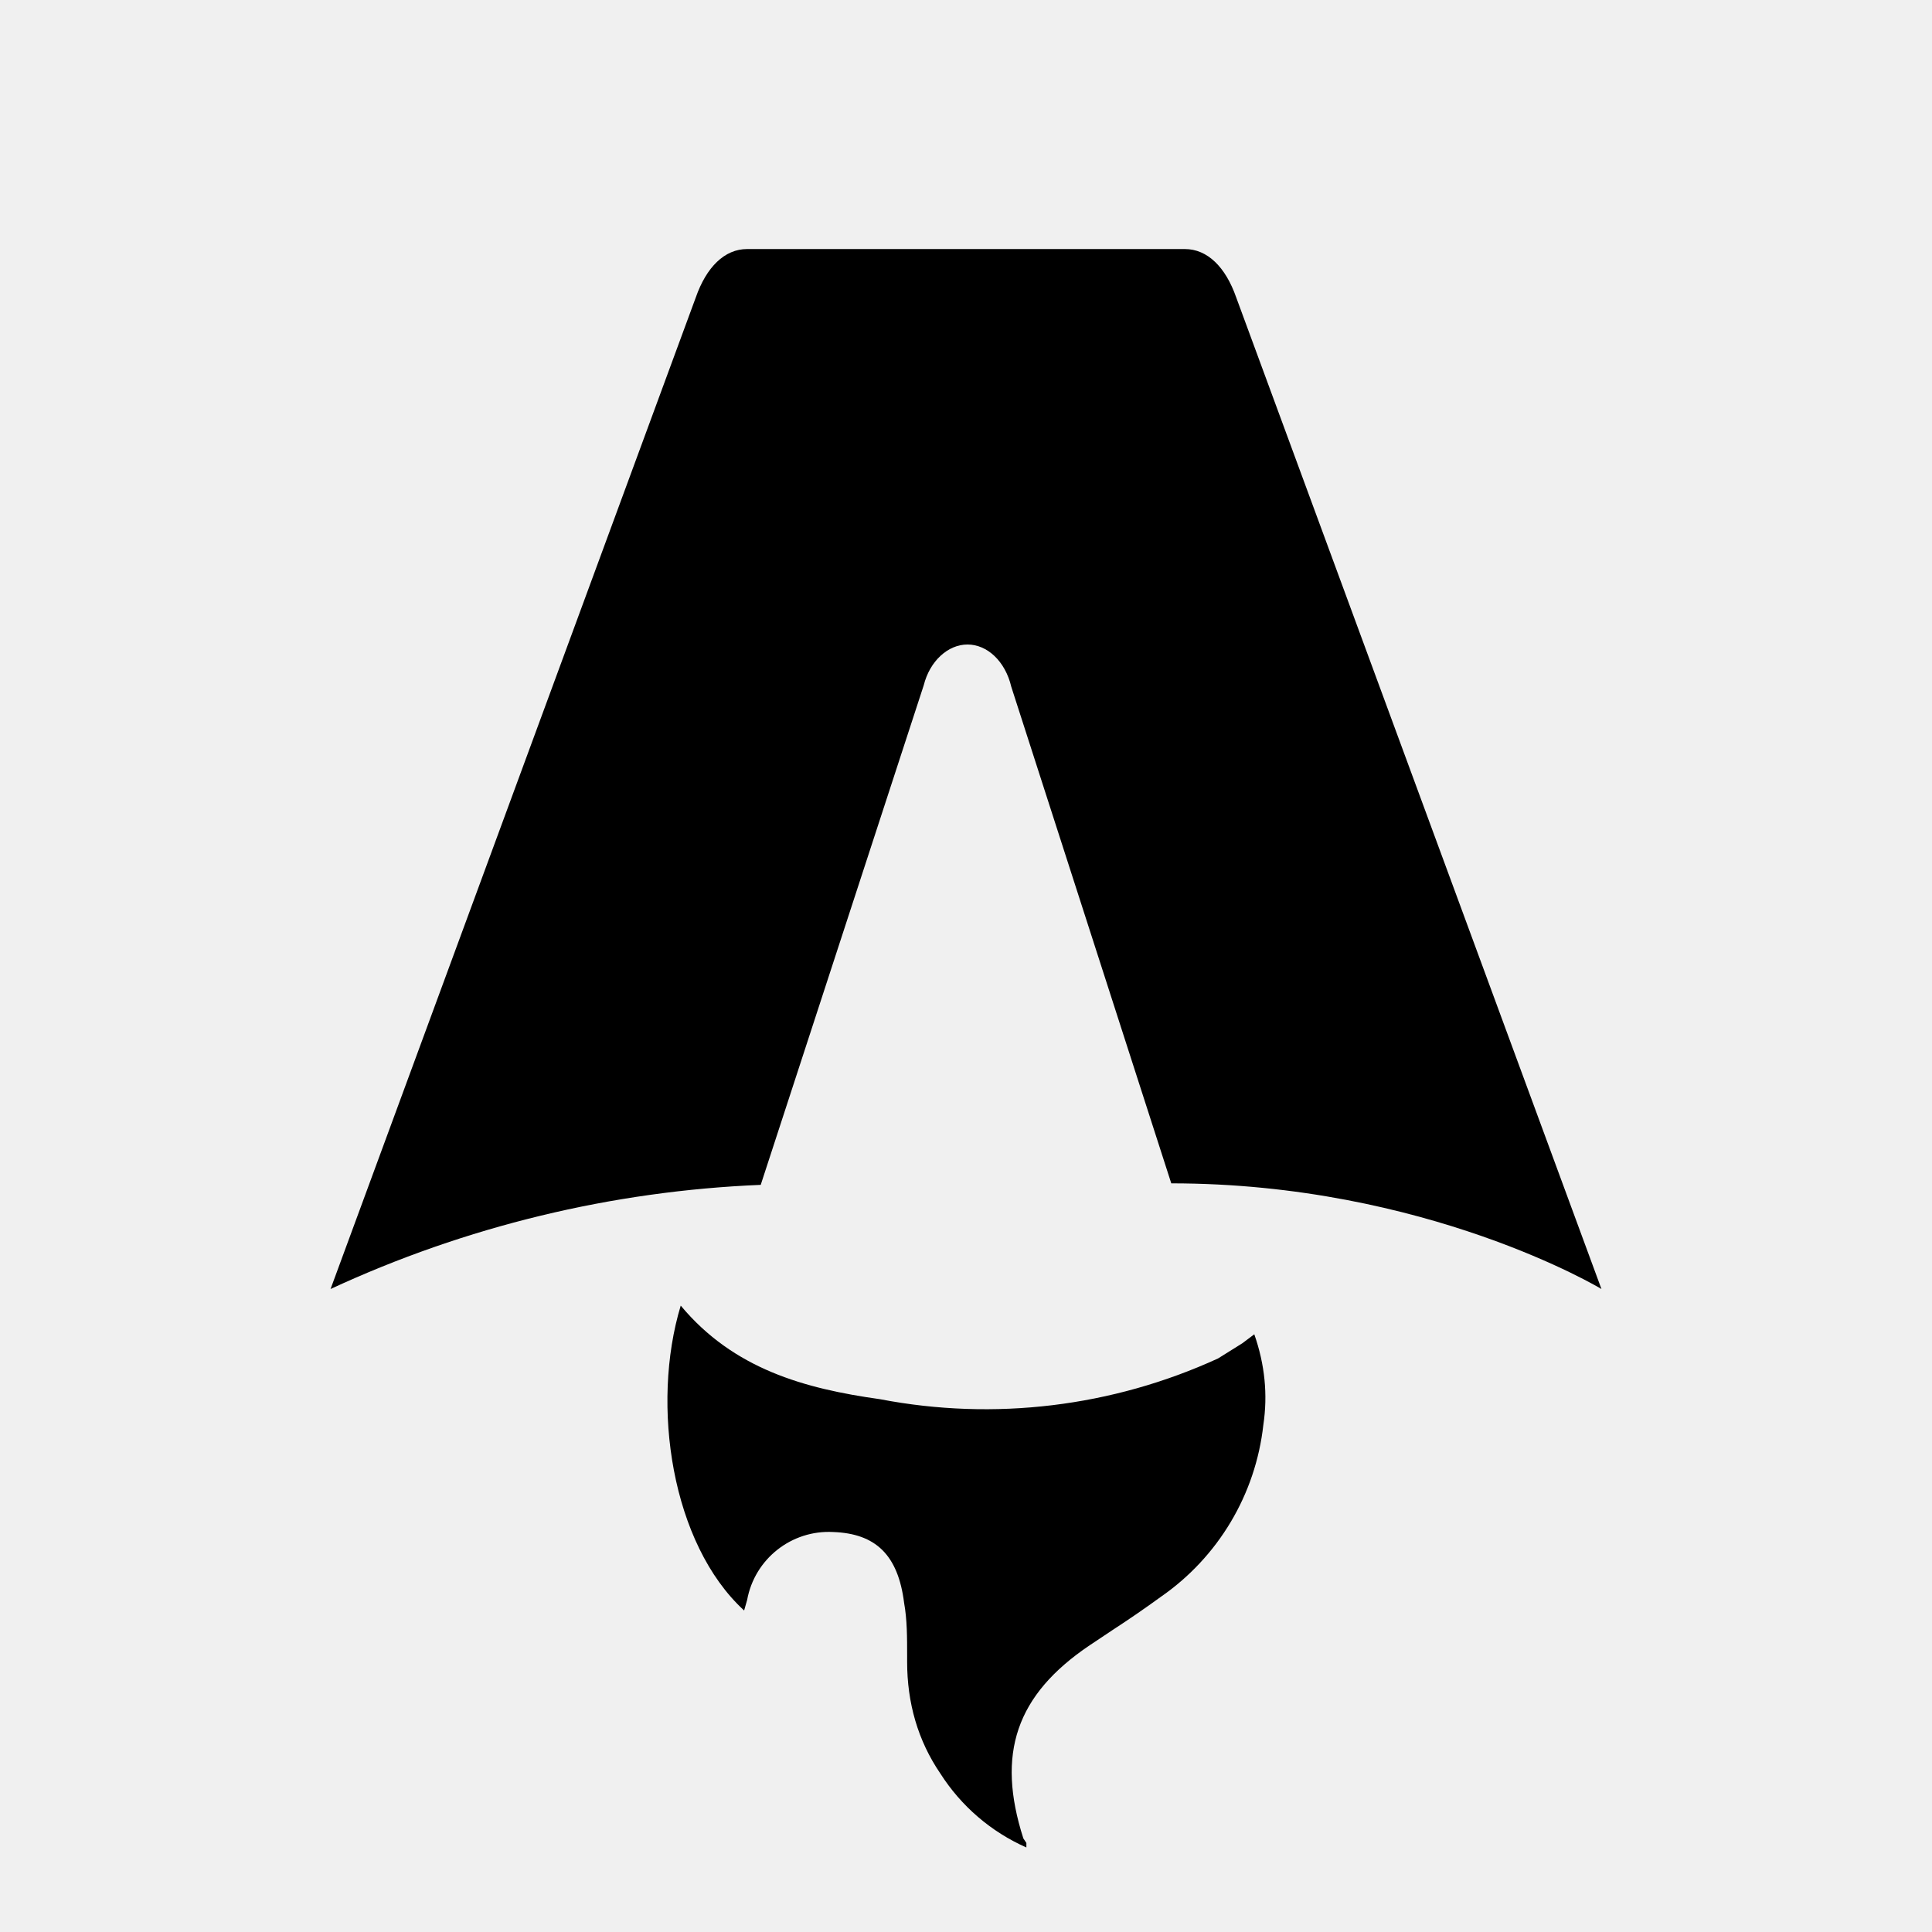
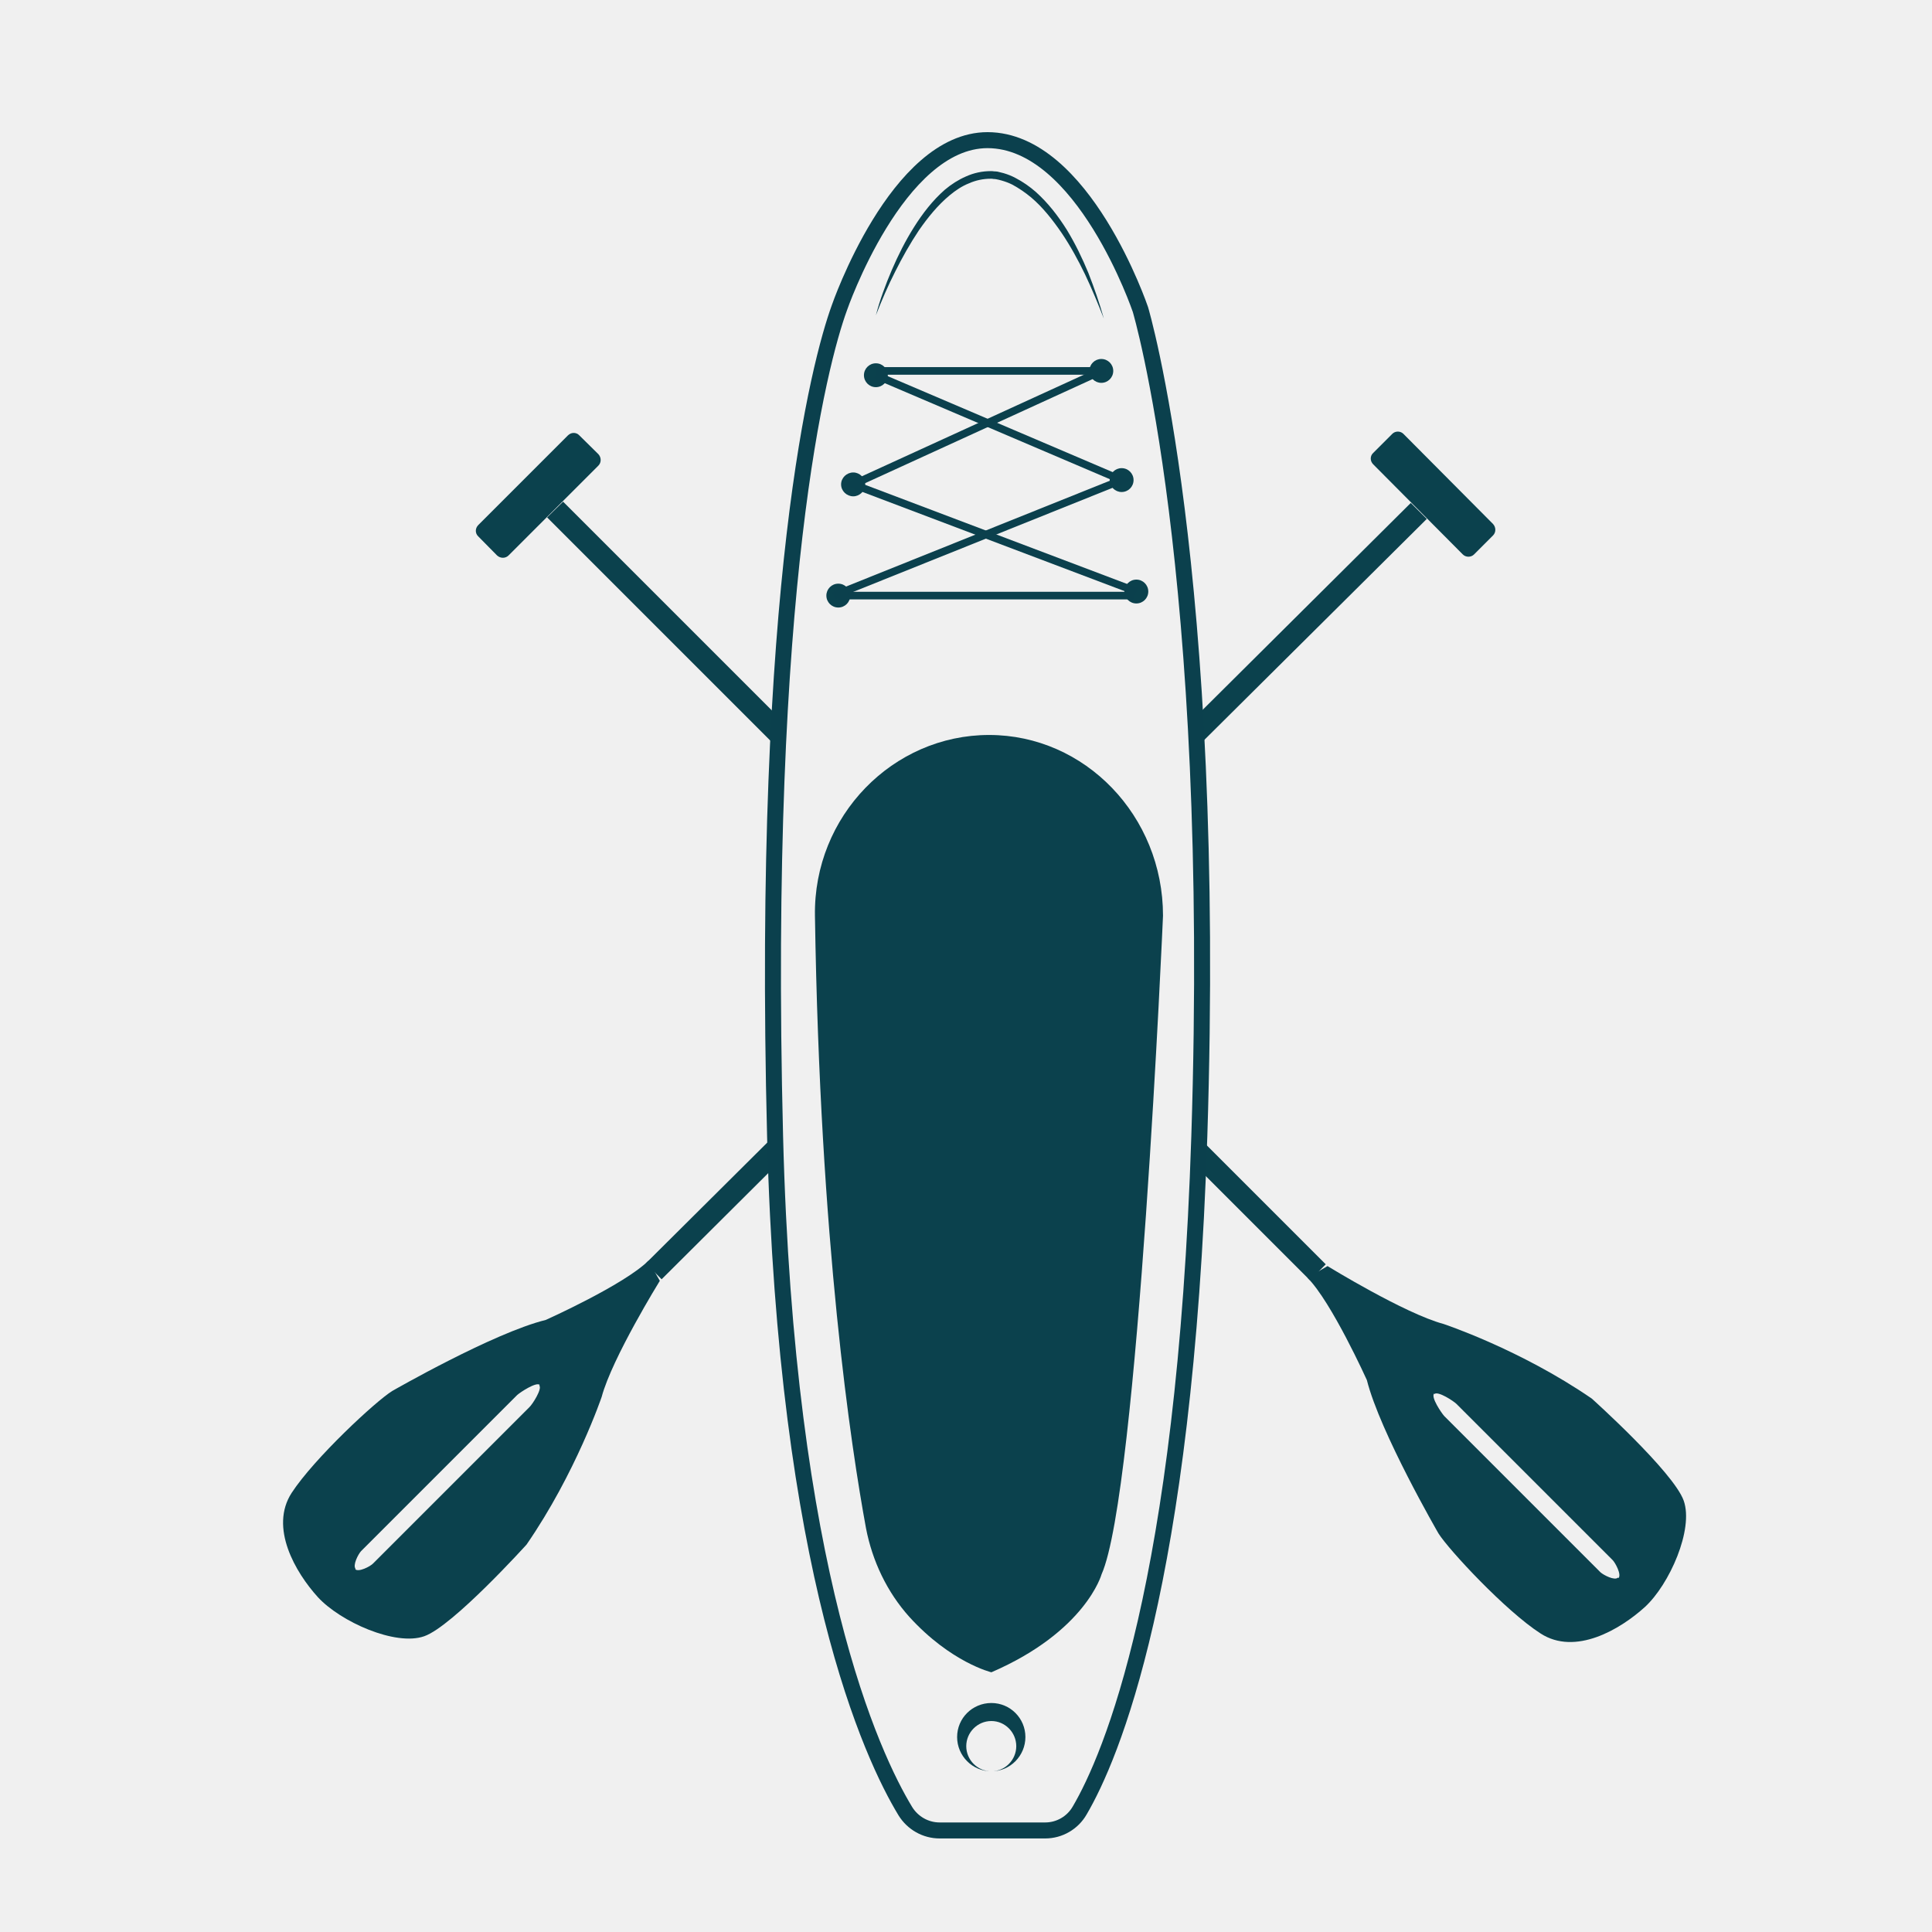
- <svg xmlns="http://www.w3.org/2000/svg" fill="none" viewBox="0 0 128 128">
-   <path d="M50.4 78.5a75.1 75.1 0 0 0-28.5 6.9l24.2-65.7c.7-2 1.9-3.2 3.4-3.2h29c1.5 0 2.7 1.2 3.4 3.2l24.2 65.7s-11.6-7-28.5-7L67 45.5c-.4-1.7-1.6-2.8-2.9-2.8-1.3 0-2.5 1.1-2.9 2.7L50.4 78.5Zm-1.1 28.2Zm-4.2-20.2c-2 6.6-.6 15.8 4.2 20.2a17.5 17.5 0 0 1 .2-.7 5.5 5.5 0 0 1 5.7-4.5c2.8.1 4.3 1.5 4.7 4.7.2 1.1.2 2.3.2 3.5v.4c0 2.7.7 5.2 2.2 7.4a13 13 0 0 0 5.7 4.9v-.3l-.2-.3c-1.8-5.6-.5-9.5 4.4-12.8l1.5-1a73 73 0 0 0 3.2-2.2 16 16 0 0 0 6.8-11.4c.3-2 .1-4-.6-6l-.8.6-1.6 1a37 37 0 0 1-22.4 2.7c-5-.7-9.7-2-13.2-6.2Z" />
+ <svg xmlns="http://www.w3.org/2000/svg" version="1.2" viewBox="0 0 761 761" width="761" height="761">
  <style>
-         path { fill: #000; }
-         @media (prefers-color-scheme: dark) {
-             path { fill: #FFF; }
-         }
-     </style>
+ 		tspan { white-space:pre } 
+ 		.s0 { fill: #ffffff } 
+ 		.s1 { fill: #28c2df } 
+ 		.s2 { fill: #0b414d } 
+ 		.t3 { font-size: 116px;fill: #44cce4;font-weight: 900;font-family: "THICCCBOI-ThicccAF", "THICCCBOI" } 
+ 		.t4 { font-size: 54px;fill: #43cce4;font-weight: 500;font-family: "THICCCBOI-Medium", "THICCCBOI" } 
+ 		.s5 { fill: none;stroke: #2ac2df;stroke-miterlimit:10;stroke-width: 3 } 
+ 		.s6 { fill: none;stroke: #2ac2df;stroke-miterlimit:10;stroke-width: 6.3 } 
+ 		.s7 { fill: #60c7cb;stroke: #2ac2df;stroke-miterlimit:10 } 
+ 		.s8 { fill: none;stroke: #2ac2df;stroke-miterlimit:10;stroke-width: 1.6 } 
+ 		.s9 { fill: #2ac2df } 
+ 		.s10 { fill: #26c1df;stroke: #2ac2df;stroke-miterlimit:10;stroke-width: 3 } 
+ 		.s11 { fill: none;stroke: #03000e;stroke-miterlimit:10 } 
+ 		.s12 { fill: none;stroke: #0b404d;stroke-miterlimit:10;stroke-width: 6.3 } 
+ 		.s13 { fill: none;stroke: #0b404d;stroke-miterlimit:10;stroke-width: 3 } 
+ 		.s14 { fill: #0b404d } 
+ 		.t15 { font-size: 116px;fill: #11404d;font-weight: 900;font-family: "THICCCBOI-ThicccAF", "THICCCBOI" } 
+ 		.t16 { font-size: 54px;fill: #11404d;font-weight: 500;font-family: "THICCCBOI-Medium", "THICCCBOI" } 
+ 	</style>
+   <g id="_Artboards_">
+     <path id="Mesa de trabajo 3" class="s0" d="m-319-334.3h1419v-1436.1h-1419z" />
+     <path id="Mesa de trabajo 4" class="s0" d="m1120-334.3h1419v-1436.1h-1419z" />
+     <path id="Mesa de trabajo 6" class="s0" d="m1118 1136h1419v-1436h-1419z" />
+   </g>
+   <g id="Capa 1">
+     <g id="&lt;Group&gt;">
+       <path id="&lt;Path&gt;" class="s1" d="m2528.5 1126.6h-1402.1v-1417.2h1402.1z" />
+     </g>
+     <path id="&lt;Path&gt;" class="s2" d="m1100.2-340.4h-1423.6v-1423.6h1423.6z" />
+     <text id="SUPLOVERS.CO " style="transform: matrix(1,0,0,1,-34.963,-711.83)">
+       <tspan x="0" y="0" class="t3">SUPLOVERS.CO
+ </tspan>
+     </text>
+     <text id="PADDLEBOARD COMMUNITY " style="transform: matrix(1,0,0,1,-31.316,-642.826)">
+       <tspan x="0" y="0" class="t4" dx="0 6 6 6 6 6 6 6 6 6 6 6 6 6 6 6 6 6 6 6 6 6">PADDLEBOARD COMMUNITY
+ </tspan>
+     </text>
+     <g id="&lt;Group&gt;">
+       <path id="&lt;Path&gt;" class="s1" d="m251.5-1056.6l6.2 6.2 45.2-44.9q0.2-6.3 0.3-12.7z" />
+       <path id="&lt;Path&gt;" class="s5" d="m251.5-1056.6l6.2 6.2 45.2-44.9q0.2-6.3 0.3-12.7z" />
+     </g>
+     <g id="&lt;Group&gt;">
+       <path id="&lt;Path&gt;" class="s1" d="m552.9-1356.1l-84.5 83.9c0.2 4 0.4 7.9 0.6 11.9l90.1-89.6z" />
+       <path id="&lt;Path&gt;" class="s5" d="m552.9-1356.1l-84.5 83.9c0.2 4 0.4 7.9 0.6 11.9l90.1-89.6z" />
+     </g>
+     <g id="&lt;Group&gt;">
+       <path id="&lt;Path&gt;" class="s1" d="m550-1383.3l35.2 35.5c1.2 1.3 1.2 3.3 0 4.5l-7.5 7.4c-1.2 1.3-3.2 1.3-4.5 0l-35.2-35.5c-1.3-1.2-1.3-3.2 0-4.4l7.5-7.5c1.2-1.2 3.2-1.2 4.5 0z" />
+     </g>
+     <g id="&lt;Group&gt;">
+       <path id="&lt;Path&gt;" class="s1" d="m218.9-1356.6l-6.3 6.2 90.6 90.6c0.3-3.9 0.5-7.9 0.7-11.8z" />
+       <path id="&lt;Path&gt;" class="s5" d="m218.9-1356.6l-6.3 6.2 90.6 90.6c0.3-3.9 0.5-7.9 0.7-11.8z" />
+     </g>
+     <g id="&lt;Group&gt;">
+       <path id="&lt;Path&gt;" class="s1" d="m519.3-1056.2l-50.1-50.1c-0.2 4.2-0.2 8.4 0.1 12.6l43.8 43.8z" />
+       <path id="&lt;Path&gt;" class="s5" d="m519.3-1056.2l-50.1-50.1c-0.2 4.2-0.2 8.4 0.1 12.6l43.8 43.8z" />
+     </g>
+     <g id="&lt;Group&gt;">
+       <path id="&lt;Path&gt;" class="s1" d="m185.5-1347.4l35.4-35.4c1.2-1.2 3.2-1.2 4.4 0l7.5 7.5c1.2 1.2 1.2 3.3 0 4.5l-35.4 35.4c-1.2 1.2-3.2 1.2-4.4 0l-7.5-7.5c-1.3-1.2-1.3-3.3 0-4.5z" />
+     </g>
+     <path id="&lt;Path&gt;" class="s6" d="m386.1-1499c-35.7-0.1-58.4 66.1-58.4 66.1-7.8 21.5-30.8 108.4-25.3 326.3 4.4 172.3 38.3 244.2 51.3 265.8 2.9 4.7 8 7.5 13.5 7.5h41.6c5.6 0 10.8-2.9 13.6-7.8 12.2-20.8 41.4-88.7 47.1-265.5 7.2-224.4-23.2-325.7-23.2-325.7 0 0-22.5-66.6-60.2-66.7z" />
+     <g id="&lt;Group&gt;">
+       <path id="&lt;Path&gt;" class="s1" d="m387.6-883.4c-7.4 0-13.5 6-13.5 13.4 0 7.4 6.1 13.4 13.5 13.4-5.5 0-9.9-4.4-9.9-9.8 0-5.5 4.4-9.9 9.9-9.9 5.4 0 9.8 4.4 9.8 9.9 0 5.4-4.4 9.8-9.8 9.8 7.4 0 13.4-6 13.4-13.4 0-7.4-6-13.4-13.4-13.4z" />
+     </g>
+     <g id="&lt;Group&gt;">
+       <path id="&lt;Path&gt;" class="s1" d="m318.1-1193.5c-0.6-39.3 30.7-71.2 68.6-71.2 37.8 0 68.5 31.9 68.5 71.2 0 0-9.8 227.2-24.2 259.4 0 0-6.2 22.5-43.4 38.6 0 0-15.9-3.8-32.2-21.8-8.9-9.8-14.7-22-17.1-35-5.9-31.6-18.1-111.8-20.2-241.2z" />
+     </g>
+     <path id="&lt;Path&gt;" class="s7" d="m332-1319.6c0 2.6-2.1 4.7-4.7 4.7-2.6 0-4.7-2.1-4.7-4.7 0-2.6 2.1-4.7 4.7-4.7 2.6 0 4.7 2.1 4.7 4.7z" />
+     <path id="&lt;Path&gt;" class="s7" d="m449.5-1321.3c0 2.6-2.2 4.8-4.8 4.8-2.6 0-4.7-2.2-4.7-4.8 0-2.5 2.1-4.7 4.7-4.7 2.6 0 4.8 2.2 4.8 4.7z" />
+     <path id="&lt;Path&gt;" class="s7" d="m337.9-1363.4c0 2.6-2.1 4.7-4.7 4.7-2.6 0-4.7-2.1-4.7-4.7 0-2.6 2.1-4.7 4.7-4.7 2.6 0 4.7 2.1 4.7 4.7z" />
+     <path id="&lt;Path&gt;" class="s7" d="m443.6-1365.1c0 2.6-2.1 4.7-4.7 4.7-2.6 0-4.7-2.1-4.7-4.7 0-2.6 2.1-4.7 4.7-4.7 2.6 0 4.7 2.1 4.7 4.7z" />
+     <path id="&lt;Path&gt;" class="s7" d="m346.8-1406.5c0 2.6-2.1 4.7-4.7 4.7-2.6 0-4.7-2.1-4.7-4.7 0-2.6 2.1-4.7 4.7-4.7 2.6 0 4.7 2.1 4.7 4.7z" />
+     <path id="&lt;Path&gt;" class="s7" d="m435.6-1408.1c0 2.6-2.1 4.7-4.7 4.7-2.6 0-4.7-2.1-4.7-4.7 0-2.6 2.1-4.7 4.7-4.7 2.6 0 4.7 2.1 4.7 4.7z" />
+     <path id="&lt;Path&gt;" class="s8" d="m443.6-1319.6h-116.3" />
+     <path id="&lt;Path&gt;" class="s8" d="m430.9-1408.1l-97.7 44.7 111.5 42.1" />
+     <path id="&lt;Path&gt;" class="s8" d="m325.5-1319.6l113.4-45.5-96.8-41.4" />
+     <path id="&lt;Path&gt;" class="s8" d="m432.7-1408.1h-90.6" />
+     <g id="&lt;Group&gt;">
+       <path id="&lt;Path&gt;" class="s9" d="m342.1-1430q1.3-4.6 2.9-9 1.7-4.5 3.5-8.8c2.6-5.8 5.4-11.4 8.8-16.8 3.4-5.4 7.4-10.4 12.3-14.7 2.4-2 5.1-3.9 8.2-5.2 3-1.3 6.3-2 9.6-2h-0.1c1 0 1.8 0.1 2.6 0.2q1.3 0.3 2.5 0.6c1.6 0.5 3.1 1.1 4.5 1.8 2.9 1.6 5.6 3.4 8 5.6 4.8 4.3 8.8 9.4 12.1 14.8 3.4 5.4 6.2 11.1 8.7 16.9 2.4 5.8 4.5 11.8 6.2 17.8-2.2-5.8-4.6-11.7-7.3-17.4-2.6-5.6-5.6-11.2-9.1-16.4-3.5-5.1-7.3-10.1-12-14.1-2.4-2-4.9-3.7-7.6-5.1-1.4-0.7-2.8-1.2-4.2-1.7q-1.1-0.3-2.2-0.5c-0.6-0.1-1.5-0.1-2-0.1h-0.1c-3-0.1-6 0.6-8.7 1.8-2.8 1.1-5.4 2.8-7.7 4.8-4.8 3.9-8.7 8.8-12.2 13.9-3.5 5.1-6.5 10.6-9.2 16.3-2.8 5.6-5.3 11.4-7.5 17.3z" />
+     </g>
+     <path id="&lt;Compound Path&gt;" fill-rule="evenodd" class="s10" d="m645-921.2c-9.7 8.8-27.4 19.3-41.1 10.4-13.6-8.8-36.2-33-40.2-39.4 0 0-23-39.7-28.2-60.4 0 0-13.9-30.8-23.4-40.3l7.9-4.6c0 0 30.4 18.7 45.7 22.8 0 0 30.2 10 58.4 29.3 0 0 32.2 29 36.2 40.3 4 11.3-5.6 33-15.3 41.9zm-12.7-18.5l-61.5-61.5c-1.1-1.2-7.3-5.2-8.7-3.9l-0.1-0.2c-1.3 1.3 2.9 7.7 4 8.9l61.5 61.5c1.2 1.1 5.6 3.4 6.9 2.1l0.2 0.2c1.3-1.3-1.2-6-2.3-7.1z" />
+     <path id="&lt;Compound Path&gt;" fill-rule="evenodd" class="s10" d="m257-1049.7c0 0-18.8 30.4-22.9 45.6 0 0-10.2 30.2-29.6 58.3 0 0-29 32.1-40.3 36.1-11.3 4-33-5.7-41.8-15.4-8.9-9.7-19.3-27.4-10.4-41.1 8.9-13.7 33.1-36.1 39.6-40.1 0 0 39.8-22.9 60.5-28 0 0 30.8-13.8 40.4-23.3zm-47.5 41.1l0.2-0.1c-1.3-1.4-7.7 2.9-8.9 4l-61.4 61.5c-1.2 1.2-3.5 5.6-2.2 6.9l-0.2 0.2c1.3 1.3 6-1.2 7.1-2.3l61.5-61.5c1.2-1.1 5.2-7.3 3.9-8.7z" />
+     <text id="SUPLOVERS.CO " style="transform: matrix(1,0,0,1,1413.715,-711.927)">
+       <tspan x="0" y="0" class="t3">SUPLOVERS.CO
+ </tspan>
+     </text>
+     <text id="PADDLEBOARD COMMUNITY " style="transform: matrix(1,0,0,1,1417.362,-642.923)">
+       <tspan x="0" y="0" class="t4" dx="0 6 6 6 6 6 6 6 6 6 6 6 6 6 6 6 6 6 6 6 6 6">PADDLEBOARD COMMUNITY
+ </tspan>
+     </text>
+     <g id="&lt;Group&gt;">
+       <path id="&lt;Path&gt;" class="s1" d="m1700.1-1056.7l6.3 6.2 45.1-44.9q0.3-6.3 0.4-12.7z" />
+       <path id="&lt;Path&gt;" class="s5" d="m1700.1-1056.7l6.3 6.2 45.1-44.9q0.3-6.3 0.4-12.7z" />
+     </g>
+     <g id="&lt;Group&gt;">
+       <path id="&lt;Path&gt;" class="s1" d="m2001.5-1356.2l-84.4 83.9c0.2 4 0.3 7.9 0.5 11.9l90.1-89.6z" />
+       <path id="&lt;Path&gt;" class="s5" d="m2001.5-1356.2l-84.4 83.9c0.2 4 0.3 7.9 0.5 11.9l90.1-89.6z" />
+     </g>
+     <g id="&lt;Group&gt;">
+       <path id="&lt;Path&gt;" class="s1" d="m1998.6-1383.4l35.3 35.5c1.2 1.3 1.2 3.3 0 4.5l-7.5 7.4c-1.3 1.3-3.3 1.3-4.5 0l-35.3-35.4c-1.2-1.3-1.2-3.3 0.1-4.5l7.4-7.5c1.3-1.2 3.3-1.2 4.5 0z" />
+     </g>
+     <g id="&lt;Group&gt;">
+       <path id="&lt;Path&gt;" class="s1" d="m1667.5-1356.7l-6.2 6.2 90.6 90.6c0.3-3.9 0.5-7.9 0.6-11.8z" />
+       <path id="&lt;Path&gt;" class="s5" d="m1667.5-1356.7l-6.2 6.2 90.6 90.6c0.3-3.9 0.5-7.9 0.6-11.8z" />
+     </g>
+     <g id="&lt;Group&gt;">
+       <path id="&lt;Path&gt;" class="s1" d="m1968-1056.3l-50.1-50.1c-0.2 4.2-0.2 8.4 0.1 12.6l43.8 43.8z" />
+       <path id="&lt;Path&gt;" class="s5" d="m1968-1056.3l-50.1-50.1c-0.2 4.2-0.2 8.4 0.1 12.6l43.8 43.8z" />
+     </g>
+     <g id="&lt;Group&gt;">
+       <path id="&lt;Path&gt;" class="s1" d="m1634.2-1347.5l35.3-35.4c1.3-1.2 3.3-1.2 4.5 0l7.5 7.5c1.2 1.2 1.2 3.3 0 4.5l-35.4 35.4c-1.2 1.2-3.2 1.2-4.5 0l-7.4-7.5c-1.3-1.2-1.3-3.3 0-4.5z" />
+     </g>
+     <path id="&lt;Path&gt;" class="s6" d="m1834.8-1499.1c-35.8-0.1-58.4 66.1-58.4 66.1-7.8 21.5-30.8 108.4-25.3 326.3 4.4 172.3 38.2 244.2 51.3 265.8 2.9 4.7 8 7.5 13.4 7.5h41.7c5.6 0 10.8-2.9 13.6-7.8 12.2-20.8 41.4-88.7 47.1-265.5 7.2-224.4-23.3-325.7-23.3-325.7 0 0-22.4-66.6-60.1-66.7z" />
+     <g id="&lt;Group&gt;">
+       <path id="&lt;Path&gt;" class="s1" d="m1836.3-883.5c-7.5 0-13.5 6-13.5 13.4 0 7.4 6 13.4 13.5 13.4-5.5 0-9.9-4.4-9.9-9.8 0-5.5 4.4-9.9 9.9-9.9 5.4 0 9.8 4.4 9.8 9.9 0 5.4-4.4 9.8-9.8 9.8 7.4 0 13.4-6 13.4-13.4 0-7.4-6-13.4-13.4-13.4z" />
+     </g>
+     <g id="&lt;Group&gt;">
+       <path id="&lt;Path&gt;" class="s1" d="m1766.8-1193.6c-0.6-39.3 30.7-71.2 68.6-71.2 37.8 0 68.5 31.9 68.5 71.2 0 0-9.9 227.2-24.2 259.4 0 0-6.3 22.5-43.4 38.6 0 0-15.9-3.8-32.3-21.8-8.9-9.8-14.7-22-17.1-35-5.9-31.6-18.1-111.8-20.1-241.2z" />
+     </g>
+     <path id="&lt;Path&gt;" class="s7" d="m1780.7-1319.7c0 2.6-2.1 4.7-4.7 4.7-2.6 0-4.7-2.1-4.7-4.7 0-2.6 2.1-4.7 4.7-4.7 2.6 0 4.7 2.1 4.7 4.7z" />
+     <path id="&lt;Path&gt;" class="s7" d="m1898.1-1321.3c0 2.6-2.1 4.7-4.7 4.7-2.6 0-4.7-2.1-4.7-4.7 0-2.6 2.1-4.8 4.7-4.8 2.6 0 4.7 2.2 4.7 4.8z" />
+     <path id="&lt;Path&gt;" class="s7" d="m1786.5-1363.5c0 2.6-2.1 4.7-4.7 4.7-2.6 0-4.7-2.1-4.7-4.7 0-2.6 2.1-4.7 4.7-4.7 2.6 0 4.7 2.1 4.7 4.7z" />
+     <path id="&lt;Path&gt;" class="s7" d="m1892.3-1365.2c0 2.6-2.1 4.7-4.7 4.7-2.6 0-4.7-2.1-4.7-4.7 0-2.6 2.1-4.7 4.7-4.7 2.6 0 4.7 2.1 4.7 4.7z" />
+     <path id="&lt;Path&gt;" class="s7" d="m1795.5-1406.6c0 2.6-2.1 4.7-4.7 4.7-2.6 0-4.7-2.1-4.7-4.7 0-2.6 2.1-4.7 4.7-4.7 2.6 0 4.7 2.1 4.7 4.7z" />
+     <path id="&lt;Path&gt;" class="s7" d="m1884.3-1408.2c0 2.6-2.1 4.7-4.7 4.7-2.6 0-4.7-2.1-4.7-4.7 0-2.6 2.1-4.7 4.7-4.7 2.6 0 4.7 2.1 4.7 4.7z" />
+     <path id="&lt;Path&gt;" class="s8" d="m1892.3-1319.7h-116.3" />
+     <path id="&lt;Path&gt;" class="s8" d="m1879.6-1408.2l-97.8 44.7 111.6 42.2" />
+     <path id="&lt;Path&gt;" class="s8" d="m1774.2-1319.7l113.4-45.5-96.8-41.4" />
+     <path id="&lt;Path&gt;" class="s8" d="m1881.3-1408.2h-90.5" />
+     <g id="&lt;Group&gt;">
+       <path id="&lt;Path&gt;" class="s9" d="m1790.8-1430.1q1.3-4.6 2.9-9 1.6-4.4 3.5-8.8c2.5-5.8 5.4-11.4 8.8-16.8 3.4-5.4 7.3-10.4 12.2-14.6 2.5-2.1 5.2-4 8.2-5.3 3.1-1.3 6.4-2 9.7-2h-0.1c1 0 1.7 0.1 2.6 0.2q1.2 0.3 2.4 0.6c1.6 0.5 3.2 1.1 4.6 1.8 2.9 1.6 5.6 3.4 8 5.6 4.8 4.3 8.8 9.4 12.1 14.8 3.4 5.4 6.2 11.1 8.6 16.9 2.4 5.8 4.5 11.8 6.3 17.9-2.3-5.9-4.6-11.8-7.3-17.4-2.7-5.7-5.6-11.3-9.1-16.5-3.5-5.1-7.4-10.1-12.1-14.1-2.3-2-4.8-3.7-7.5-5.1-1.4-0.7-2.8-1.2-4.2-1.7q-1.1-0.3-2.2-0.4c-0.7-0.2-1.5-0.2-2-0.2h-0.1-0.1c-2.9-0.1-5.9 0.6-8.7 1.8-2.7 1.1-5.3 2.8-7.6 4.8-4.8 3.9-8.7 8.8-12.2 13.9-3.5 5.2-6.5 10.6-9.3 16.3-2.8 5.6-5.2 11.4-7.4 17.3z" />
+     </g>
+     <path id="&lt;Compound Path&gt;" fill-rule="evenodd" class="s10" d="m2093.7-921.3c-9.7 8.8-27.4 19.3-41.1 10.4-13.7-8.8-36.2-33-40.2-39.4 0 0-23-39.7-28.2-60.4 0 0-13.9-30.8-23.5-40.3l8-4.6c0 0 30.4 18.7 45.7 22.8 0 0 30.2 10 58.3 29.3 0 0 32.2 29 36.3 40.3 4 11.3-5.7 33-15.3 41.9zm-12.7-18.5l-61.5-61.5c-1.2-1.2-7.4-5.2-8.7-3.9l-0.2-0.2c-1.3 1.3 3 7.7 4.1 8.9l61.5 61.5c1.1 1.1 5.6 3.4 6.9 2.1l0.2 0.2c1.3-1.3-1.2-6-2.3-7.1z" />
+     <path id="&lt;Compound Path&gt;" fill-rule="evenodd" class="s10" d="m1705.7-1049.8c0 0-18.8 30.4-22.9 45.6 0 0-10.2 30.2-29.6 58.3 0 0-29.1 32.1-40.4 36.1-11.2 4-32.9-5.7-41.8-15.4-8.8-9.7-19.2-27.4-10.3-41.1 8.9-13.7 33.1-36.1 39.6-40.1 0 0 39.7-22.9 60.4-28 0 0 30.9-13.8 40.5-23.3zm-47.5 41.1l0.2-0.1c-1.4-1.4-7.7 2.9-8.9 4l-61.5 61.5c-1.1 1.2-3.4 5.6-2.1 6.9l-0.2 0.2c1.3 1.3 6-1.2 7.1-2.3l61.5-61.5c1.1-1.1 5.2-7.3 3.9-8.7z" />
+     <path id="&lt;Path&gt;" class="s11" d="m2527.6-347.6h-1402.1v-1417.2h1402.1z" />
+     <path id="&lt;Path&gt;" class="s2" d="m254.4 497.6l6.2 6.3 45.2-45q0.2-6.3 0.3-12.7z" />
+     <path id="&lt;Path&gt;" class="s2" d="m555.7 198.1l-84.4 83.9c0.2 4 0.3 8 0.6 11.9l90.1-89.5z" />
+     <path id="&lt;Path&gt;" class="s2" d="m552.8 170.9l35.3 35.5c1.2 1.3 1.2 3.3 0 4.5l-7.5 7.5c-1.2 1.2-3.3 1.2-4.5-0.1l-35.2-35.4c-1.3-1.3-1.3-3.3 0-4.5l7.5-7.5c1.2-1.2 3.2-1.2 4.4 0z" />
+     <path id="&lt;Path&gt;" class="s2" d="m221.8 197.6l-6.3 6.2 90.6 90.6c0.3-3.9 0.5-7.8 0.7-11.8z" />
+     <path id="&lt;Path&gt;" class="s2" d="m522.2 498l-50.1-50.1c-0.2 4.2-0.2 8.4 0.1 12.6l43.8 43.8z" />
+     <path id="&lt;Path&gt;" class="s2" d="m188.4 206.8l35.3-35.3c1.3-1.3 3.3-1.3 4.5 0l7.5 7.4c1.2 1.3 1.2 3.3 0 4.5l-35.4 35.4c-1.2 1.2-3.2 1.2-4.5 0l-7.4-7.5c-1.3-1.2-1.3-3.2 0-4.5z" />
+     <path id="&lt;Path&gt;" class="s12" d="m389 55.2c-35.7 0-58.4 66.1-58.4 66.1-7.8 21.5-30.8 108.4-25.3 326.3 4.4 172.3 38.2 244.2 51.3 265.8 2.9 4.7 8 7.6 13.5 7.6h41.6c5.6 0 10.8-3 13.6-7.9 12.2-20.8 41.4-88.7 47.1-265.5 7.2-224.4-23.2-325.7-23.2-325.7 0 0-22.5-66.6-60.2-66.7z" />
+     <path id="&lt;Path&gt;" class="s2" d="m390.5 670.8c-7.5 0-13.5 6-13.5 13.4 0 7.4 6 13.5 13.5 13.5-5.5 0-9.9-4.5-9.9-9.9 0-5.4 4.4-9.9 9.9-9.9 5.4 0 9.8 4.5 9.8 9.9 0 5.4-4.4 9.9-9.8 9.9 7.4 0 13.4-6.1 13.4-13.5 0-7.4-6-13.4-13.4-13.4z" />
+     <path id="&lt;Path&gt;" class="s2" d="m321 360.7c-0.6-39.3 30.7-71.2 68.6-71.2 37.8 0 68.5 31.9 68.5 71.2 0 0-9.8 227.2-24.2 259.4 0 0-6.2 22.5-43.4 38.6 0 0-15.9-3.8-32.3-21.8-8.8-9.8-14.6-22-17.1-35-5.8-31.6-18.1-111.8-20.1-241.2z" />
+     <path id="&lt;Path&gt;" class="s2" d="m334.9 234.6c0 2.6-2.1 4.7-4.7 4.7-2.6 0-4.7-2.1-4.7-4.7 0-2.6 2.1-4.7 4.7-4.7 2.6 0 4.7 2.1 4.7 4.7z" />
+     <path id="&lt;Path&gt;" class="s2" d="m452.3 233c0 2.6-2.1 4.7-4.7 4.7-2.6 0-4.7-2.1-4.7-4.7 0-2.6 2.1-4.7 4.7-4.7 2.6 0 4.7 2.1 4.7 4.7z" />
+     <path id="&lt;Path&gt;" class="s2" d="m340.8 190.8c0 2.6-2.2 4.7-4.7 4.7-2.6 0-4.8-2.1-4.8-4.7 0-2.6 2.2-4.7 4.8-4.7 2.5 0 4.7 2.1 4.7 4.7z" />
+     <path id="&lt;Path&gt;" class="s2" d="m446.5 189.1c0 2.6-2.1 4.7-4.7 4.7-2.6 0-4.7-2.1-4.7-4.7 0-2.6 2.1-4.7 4.7-4.7 2.6 0 4.7 2.1 4.7 4.7z" />
+     <path id="&lt;Path&gt;" class="s2" d="m349.7 147.8c0 2.6-2.1 4.7-4.7 4.7-2.6 0-4.7-2.1-4.7-4.7 0-2.6 2.1-4.7 4.7-4.7 2.6 0 4.7 2.1 4.7 4.7z" />
+     <path id="&lt;Path&gt;" class="s2" d="m438.5 146.1c0 2.6-2.1 4.7-4.7 4.7-2.6 0-4.7-2.1-4.7-4.7 0-2.6 2.1-4.7 4.7-4.7 2.6 0 4.7 2.1 4.7 4.7z" />
+     <path id="&lt;Path&gt;" class="s13" d="m446.5 234.6h-116.3" />
+     <path id="&lt;Path&gt;" class="s13" d="m433.8 146.1l-97.7 44.7 111.5 42.2" />
+     <path id="&lt;Path&gt;" class="s13" d="m328.4 234.6l113.4-45.5-96.8-41.3" />
+     <path id="&lt;Path&gt;" class="s13" d="m435.5 146.1h-90.5" />
+     <g id="&lt;Group&gt;">
+       <path id="&lt;Path&gt;" class="s14" d="m345 124.2q1.2-4.6 2.8-9 1.6-4.5 3.5-8.9c2.5-5.8 5.3-11.4 8.7-16.8 3.4-5.4 7.3-10.5 12.2-14.8 2.5-2.1 5.3-3.9 8.3-5.2 3.1-1.4 6.4-2.1 9.8-2.1h-0.1c0.5 0 0.9 0 1.4 0.1q0.6 0 1.3 0.1 1.2 0.3 2.4 0.6c1.7 0.5 3.2 1.1 4.7 1.9 2.9 1.5 5.6 3.4 8 5.5 4.9 4.4 8.8 9.5 12.2 14.9 3.3 5.4 6.1 11.2 8.5 17 2.3 5.9 4.4 11.9 6.1 18-2.3-5.9-4.7-11.7-7.4-17.4-2.7-5.6-5.7-11.1-9.2-16.3-3.5-5.1-7.4-10.1-12-14-2.4-2-4.9-3.7-7.5-5.1-1.4-0.7-2.8-1.2-4.2-1.6q-1-0.3-2.1-0.5-0.5-0.1-1.1-0.1c-0.3-0.1-0.7-0.1-0.9-0.1h-0.1c-3 0-5.9 0.6-8.6 1.8-2.8 1.1-5.3 2.8-7.6 4.7-4.7 3.9-8.6 8.7-12.2 13.9-3.4 5.1-6.5 10.6-9.3 16.2-2.8 5.5-5.3 11.3-7.6 17.2z" />
+     </g>
+     <path id="&lt;Compound Path&gt;" fill-rule="evenodd" class="s2" d="m647.9 633c-9.7 8.8-27.4 19.3-41.1 10.4-13.7-8.8-36.2-33-40.2-39.4 0 0-23-39.7-28.2-60.4 0 0-13.9-30.8-23.4-40.3l7.9-4.6c0 0 30.4 18.7 45.7 22.8 0 0 30.2 10 58.4 29.4 0 0 32.2 28.9 36.2 40.2 4 11.3-5.6 33-15.3 41.9zm-12.7-18.5l-61.5-61.5c-1.1-1.1-7.3-5.2-8.7-3.9l-0.1-0.2c-1.4 1.4 2.9 7.7 4 8.9l61.5 61.5c1.2 1.1 5.6 3.4 6.9 2.1l0.2 0.2c1.3-1.3-1.2-6-2.3-7.1z" />
+     <path id="&lt;Compound Path&gt;" fill-rule="evenodd" class="s2" d="m259.9 504.5c0 0-18.8 30.4-22.9 45.7 0 0-10.2 30.1-29.6 58.2 0 0-29.1 32.2-40.3 36.1-11.3 4-33-5.7-41.9-15.4-8.8-9.7-19.2-27.4-10.3-41.1 8.9-13.6 33.1-36.1 39.6-40.1 0 0 39.8-22.9 60.5-28 0 0 30.8-13.8 40.4-23.3zm-47.5 41.2l0.2-0.2c-1.3-1.3-7.7 2.9-8.9 4l-61.5 61.5c-1.1 1.2-3.4 5.6-2.1 7l-0.2 0.1c1.3 1.3 6-1.1 7.1-2.3l61.5-61.5c1.2-1.1 5.2-7.3 3.9-8.6z" />
+     <path id="&lt;Path&gt;" class="s11" d="m1081.8 1206.7h-1402.1v-1417.2h1402.1z" />
+     <text id="SUPLOVERS.CO " style="transform: matrix(1,0,0,1,1414.676,762.26)">
+       <tspan x="0" y="0" class="t15">SUPLOVERS.CO
+ </tspan>
+     </text>
+     <text id="PADDLEBOARD COMMUNITY " style="transform: matrix(1,0,0,1,1418.323,831.264)">
+       <tspan x="0" y="0" class="t16" dx="0 6 6 6 6 6 6 6 6 6 6 6 6 6 6 6 6 6 6 6 6 6">PADDLEBOARD COMMUNITY
+ </tspan>
+     </text>
+     <path id="&lt;Path&gt;" class="s2" d="m1701.1 417.5l6.2 6.2 45.2-44.9q0.3-6.3 0.3-12.7z" />
+     <path id="&lt;Path&gt;" class="s2" d="m2002.5 118l-84.5 83.9c0.3 3.9 0.4 7.9 0.6 11.9l90.1-89.6z" />
+     <path id="&lt;Path&gt;" class="s2" d="m1999.6 90.8l35.2 35.5c1.3 1.2 1.3 3.3 0 4.5l-7.5 7.4c-1.2 1.3-3.2 1.3-4.4 0l-35.3-35.5c-1.2-1.2-1.2-3.2 0-4.4l7.5-7.5c1.2-1.2 3.3-1.2 4.5 0z" />
+     <path id="&lt;Path&gt;" class="s2" d="m1668.5 117.5l-6.2 6.2 90.6 90.6c0.3-3.9 0.4-7.9 0.6-11.8z" />
+     <path id="&lt;Path&gt;" class="s2" d="m1969 417.9l-50.2-50.1c-0.1 4.2-0.1 8.4 0.1 12.6l43.8 43.8z" />
+     <path id="&lt;Path&gt;" class="s2" d="m1635.1 126.7l35.4-35.4c1.2-1.2 3.2-1.2 4.5 0l7.4 7.5c1.3 1.2 1.3 3.2 0 4.5l-35.3 35.4c-1.3 1.2-3.3 1.2-4.5 0l-7.5-7.5c-1.2-1.3-1.2-3.3 0-4.5z" />
+     <path id="&lt;Path&gt;" class="s12" d="m1835.7-24.9c-35.7-0.1-58.3 66.1-58.3 66.1-7.8 21.5-30.8 108.4-25.3 326.3 4.4 172.3 38.2 244.2 51.3 265.8 2.8 4.7 7.9 7.5 13.4 7.5h41.7c5.6 0 10.7-3 13.6-7.8 12.1-20.8 41.3-88.7 47-265.5 7.3-224.5-23.2-325.7-23.2-325.7 0 0-22.5-66.6-60.2-66.7z" />
+     <path id="&lt;Path&gt;" class="s2" d="m1837.2 590.6c-7.4 0-13.4 6.1-13.4 13.5 0 7.4 6 13.4 13.4 13.4-5.4 0-9.8-4.4-9.8-9.8 0-5.5 4.4-9.9 9.8-9.9 5.5 0 9.9 4.4 9.9 9.9 0 5.4-4.4 9.8-9.9 9.8 7.4 0 13.5-6 13.5-13.4 0-7.4-6.1-13.5-13.5-13.5z" />
+     <path id="&lt;Path&gt;" class="s2" d="m1767.8 280.6c-0.7-39.3 30.7-71.2 68.5-71.2 37.9 0 68.6 31.9 68.6 71.2 0 0-9.9 227.2-24.2 259.4 0 0-6.3 22.5-43.5 38.6 0 0-15.9-3.8-32.2-21.8-8.9-9.8-14.7-22-17.1-35-5.9-31.6-18.1-111.9-20.1-241.2z" />
+     <path id="&lt;Path&gt;" class="s2" d="m1781.7 154.5c0 2.6-2.2 4.7-4.7 4.7-2.6 0-4.8-2.1-4.8-4.7 0-2.6 2.2-4.7 4.8-4.7 2.5 0 4.7 2.1 4.7 4.7z" />
+     <path id="&lt;Path&gt;" class="s2" d="m1899.1 152.8c0 2.6-2.1 4.7-4.7 4.7-2.6 0-4.7-2.1-4.7-4.7 0-2.6 2.1-4.7 4.7-4.7 2.6 0 4.7 2.1 4.7 4.7z" />
+     <path id="&lt;Path&gt;" class="s2" d="m1787.5 110.6c0 2.6-2.1 4.7-4.7 4.7-2.6 0-4.7-2.1-4.7-4.7 0-2.6 2.1-4.7 4.7-4.7 2.6 0 4.7 2.1 4.7 4.7z" />
+     <path id="&lt;Path&gt;" class="s2" d="m1893.3 109c0 2.6-2.1 4.7-4.7 4.7-2.6 0-4.7-2.1-4.7-4.7 0-2.6 2.1-4.7 4.7-4.7 2.6 0 4.7 2.1 4.7 4.7z" />
+     <path id="&lt;Path&gt;" class="s2" d="m1796.5 67.6c0 2.6-2.1 4.7-4.7 4.7-2.6 0-4.7-2.1-4.7-4.7 0-2.6 2.1-4.7 4.7-4.7 2.6 0 4.7 2.1 4.7 4.7z" />
+     <path id="&lt;Path&gt;" class="s2" d="m1885.2 66c0 2.6-2.1 4.7-4.7 4.7-2.6 0-4.7-2.1-4.7-4.7 0-2.6 2.1-4.7 4.7-4.7 2.6 0 4.7 2.1 4.7 4.7z" />
+     <path id="&lt;Path&gt;" class="s13" d="m1893.3 154.5h-116.3" />
+     <path id="&lt;Path&gt;" class="s13" d="m1880.5 66l-97.7 44.6 111.6 42.2" />
+     <path id="&lt;Path&gt;" class="s13" d="m1775.2 154.5l113.4-45.5-96.8-41.4" />
+     <path id="&lt;Path&gt;" class="s13" d="m1882.3 66h-90.5" />
+     <g id="&lt;Group&gt;">
+       <path id="&lt;Path&gt;" class="s14" d="m1791.8 44.1q1.2-4.6 2.8-9.1 1.6-4.4 3.4-8.8c2.5-5.8 5.3-11.5 8.7-16.9 3.4-5.3 7.4-10.4 12.3-14.7 2.5-2.1 5.2-3.9 8.3-5.3 3-1.3 6.4-2 9.8-2h-0.2c0.6 0 1 0 1.4 0q0.7 0.1 1.3 0.2 1.3 0.2 2.5 0.6c1.6 0.5 3.1 1.1 4.6 1.9 2.9 1.5 5.7 3.4 8.1 5.5 4.8 4.3 8.8 9.5 12.1 14.9 3.4 5.4 6.1 11.2 8.6 17 2.3 5.9 4.4 11.9 6.1 17.9-2.4-5.8-4.7-11.7-7.5-17.3-2.7-5.6-5.7-11.2-9.2-16.3-3.5-5.2-7.3-10.1-12-14-2.3-2-4.8-3.8-7.5-5.1-1.3-0.7-2.7-1.3-4.1-1.7q-1.1-0.3-2.2-0.4-0.5-0.1-1-0.2c-0.3 0-0.8 0-0.9 0h-0.1-0.1c-2.9-0.1-5.8 0.6-8.6 1.7-2.7 1.2-5.2 2.9-7.6 4.8-4.7 3.8-8.6 8.7-12.1 13.8-3.5 5.2-6.6 10.6-9.4 16.2-2.8 5.6-5.3 11.4-7.5 17.3z" />
+     </g>
+     <path id="&lt;Compound Path&gt;" fill-rule="evenodd" class="s2" d="m2094.6 552.9c-9.6 8.8-27.3 19.3-41 10.4-13.7-8.8-36.3-33-40.3-39.4 0 0-23-39.7-28.2-60.4 0 0-13.8-30.8-23.4-40.4l7.9-4.5c0 0 30.4 18.7 45.7 22.7 0 0 30.2 10.1 58.4 29.4 0 0 32.2 29 36.2 40.3 4.1 11.3-5.6 33-15.3 41.9zm-12.7-18.5l-61.4-61.5c-1.2-1.2-7.4-5.2-8.7-3.9l-0.2-0.2c-1.3 1.3 2.9 7.7 4.1 8.9l61.4 61.4c1.2 1.2 5.7 3.5 7 2.2l0.2 0.2c1.3-1.4-1.2-6-2.4-7.1z" />
+     <path id="&lt;Compound Path&gt;" fill-rule="evenodd" class="s2" d="m1706.6 424.4c0 0-18.8 30.4-22.9 45.6 0 0-10.1 30.2-29.5 58.3 0 0-29.1 32.1-40.4 36.1-11.3 4-33-5.7-41.8-15.4-8.8-9.7-19.2-27.4-10.3-41.1 8.9-13.7 33.1-36.1 39.5-40.1 0 0 39.8-22.9 60.5-28 0 0 30.8-13.8 40.4-23.3zm-47.5 41.1l0.2-0.1c-1.3-1.4-7.7 2.9-8.8 4l-61.5 61.5c-1.2 1.1-3.5 5.6-2.2 6.9l-0.1 0.2c1.3 1.3 5.9-1.2 7.1-2.3l61.5-61.5c1.1-1.1 5.2-7.4 3.8-8.7z" />
+   </g>
</svg>
